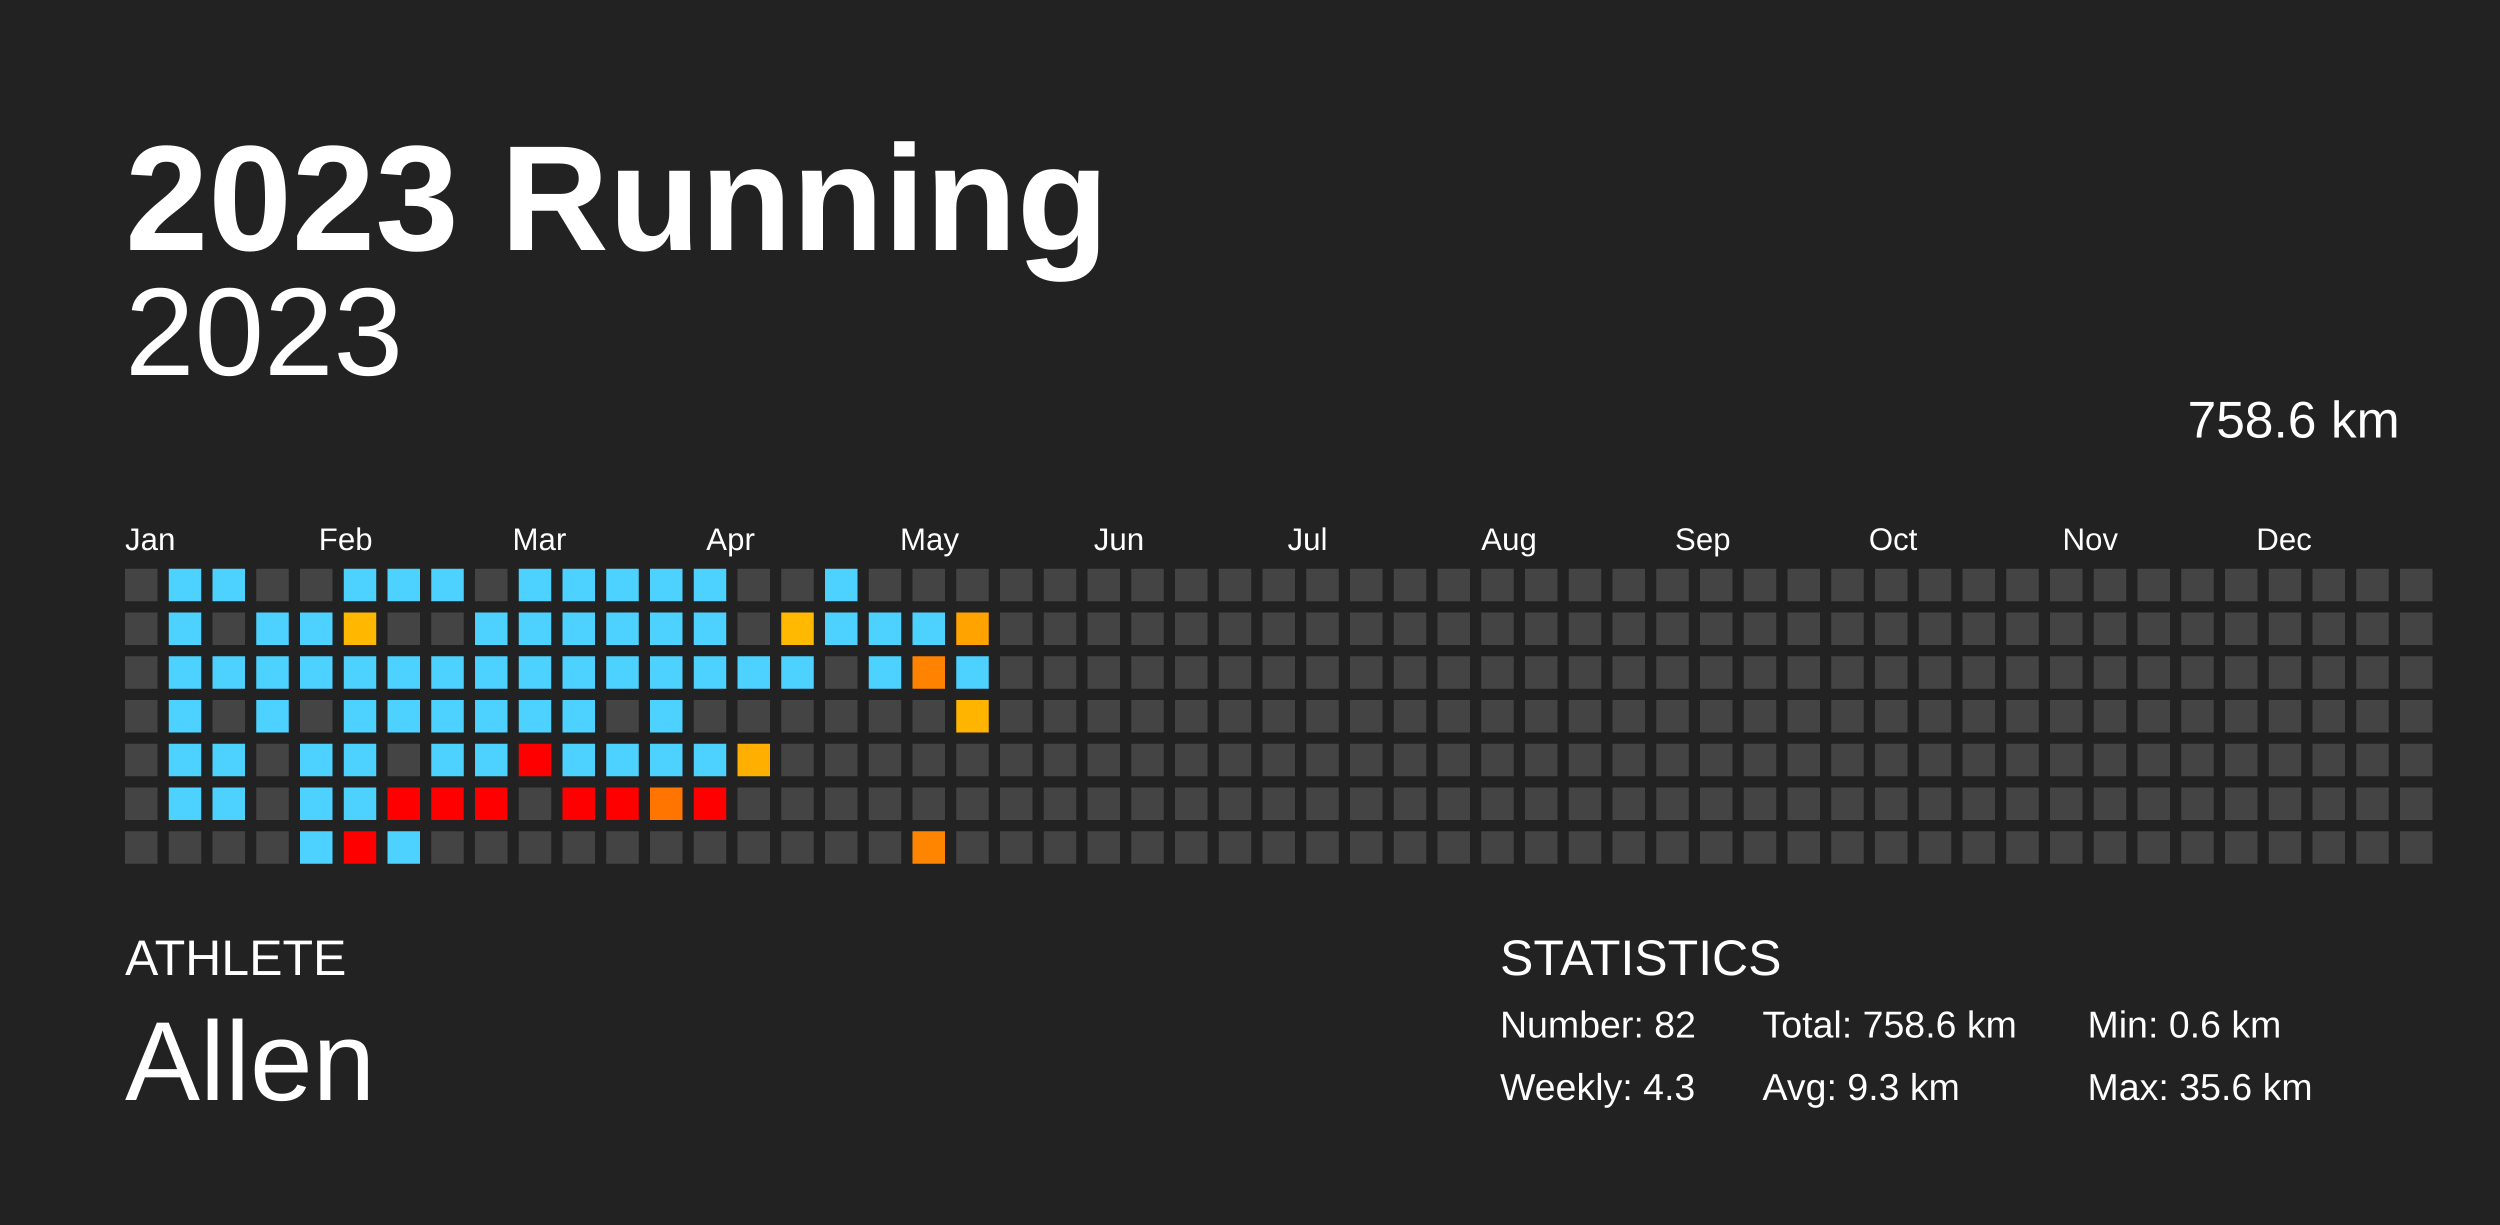
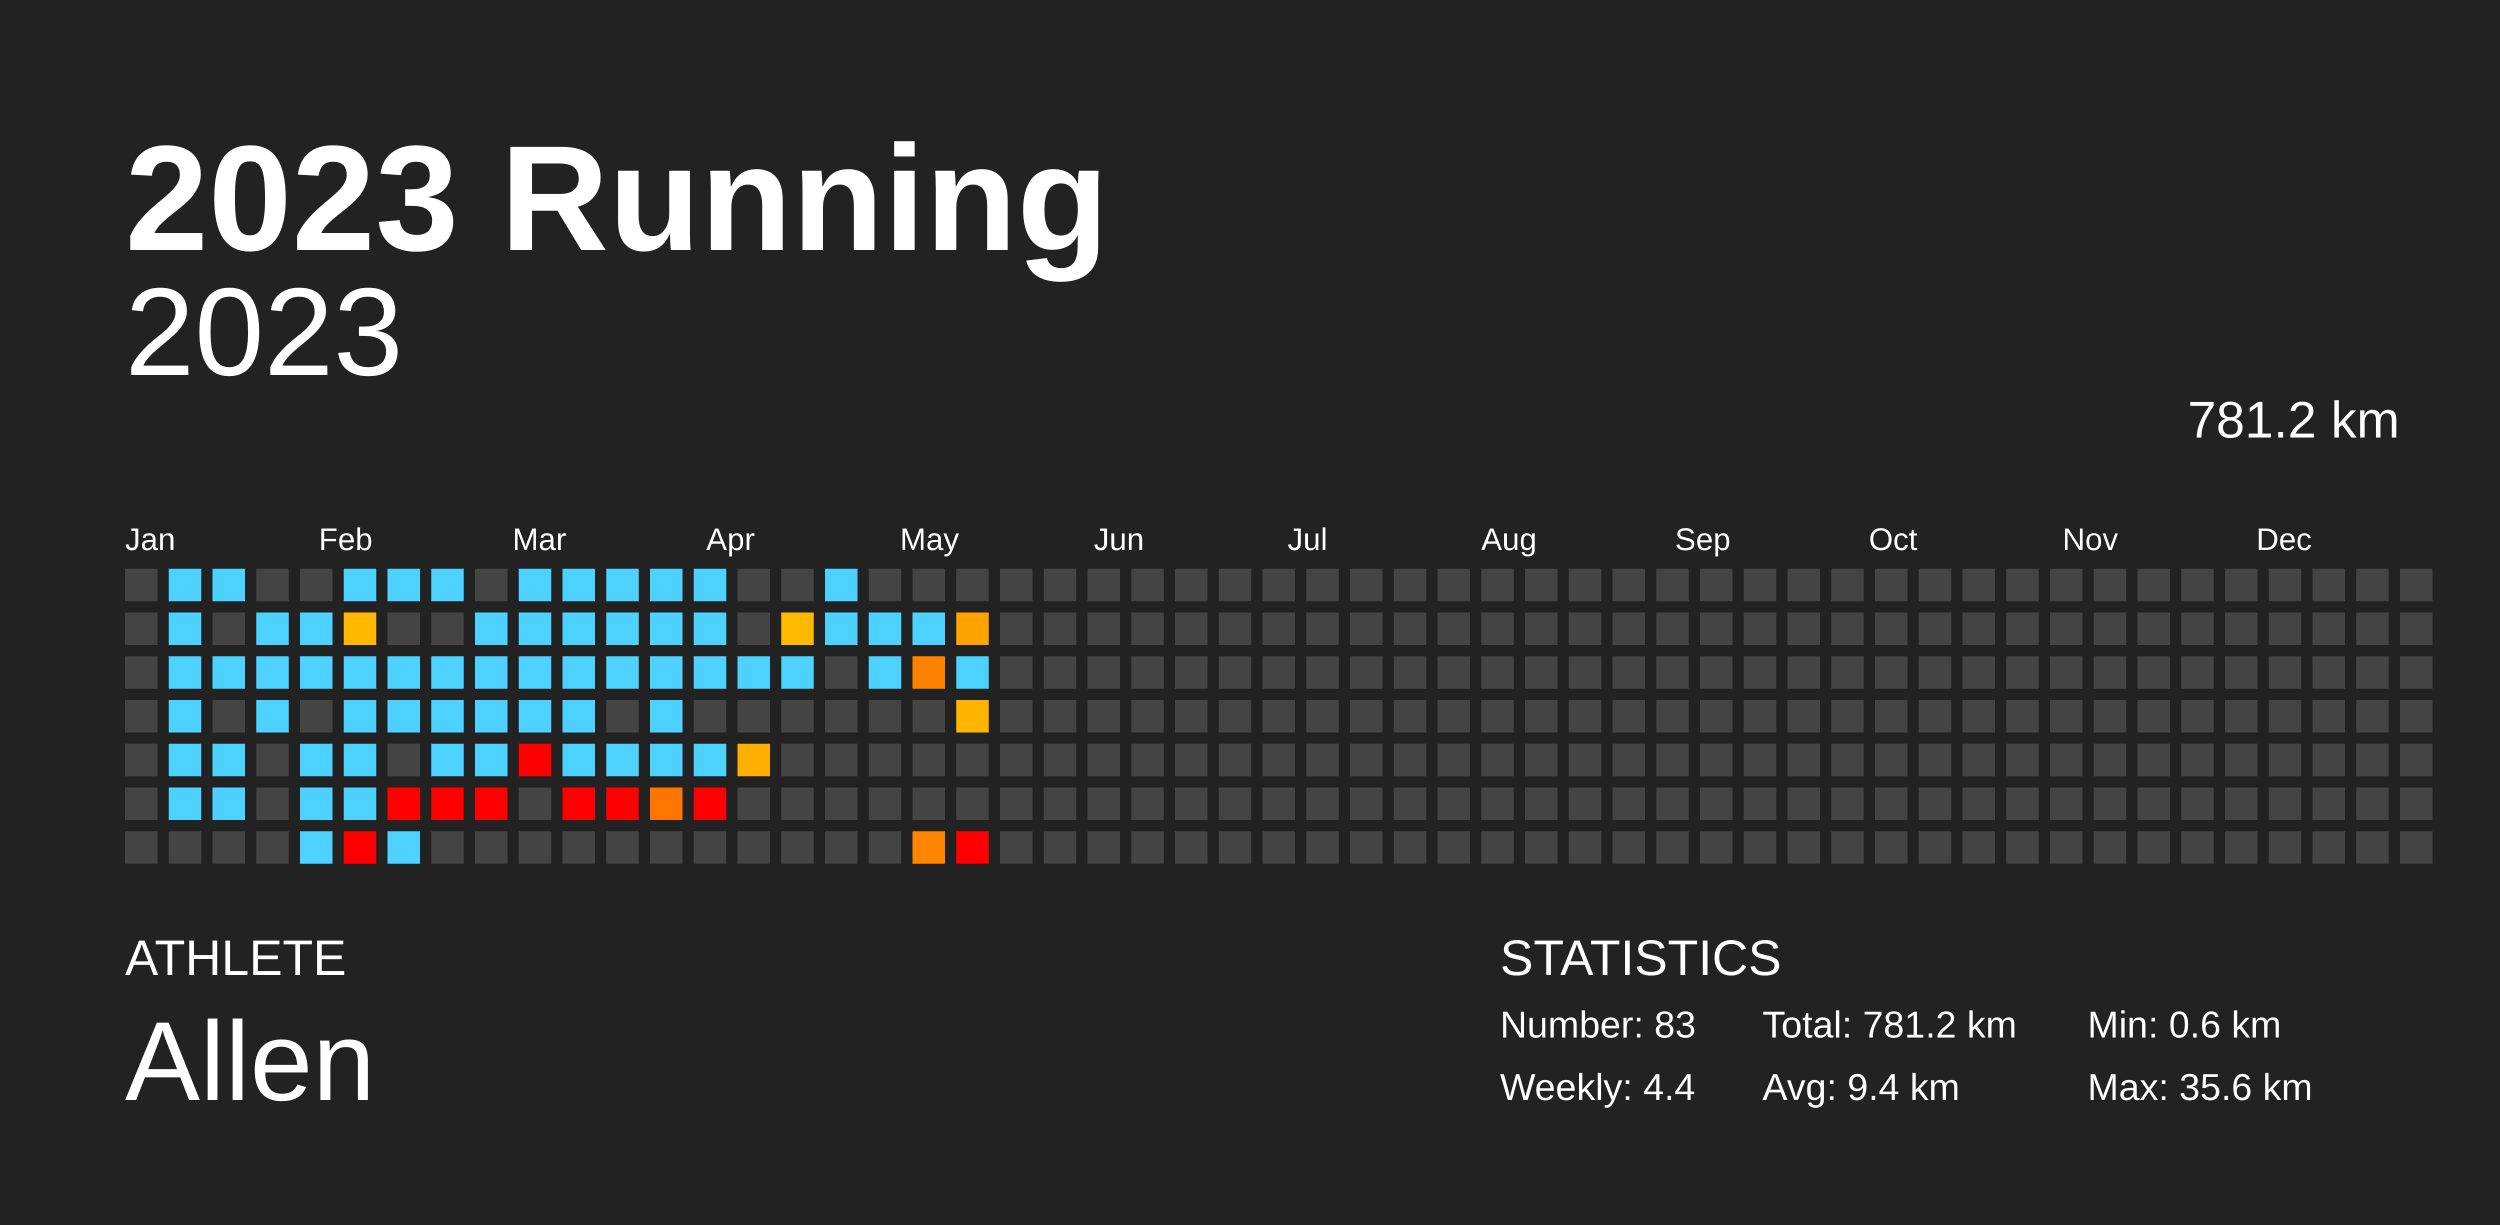
<svg xmlns="http://www.w3.org/2000/svg" baseProfile="full" height="98mm" version="1.1" viewBox="0,0,200,98" width="200mm">
  <defs />
  <rect fill="#222222" height="98" width="200" x="0" y="0" />
  <text fill="#FFFFFF" style="font-size:12px; font-family:Arial; font-weight:bold;" x="10" y="20">2023 Running</text>
  <text fill="#FFFFFF" style="font-size:4px; font-family:Arial" x="10" y="78">ATHLETE</text>
  <text fill="#FFFFFF" style="font-size:9px; font-family:Arial" x="10" y="88">Allen</text>
  <text fill="#FFFFFF" style="font-size:4px; font-family:Arial" x="120" y="78">STATISTICS</text>
-   <text fill="#FFFFFF" style="font-size:3px; font-family:Arial" x="120" y="83">Number: 82</text>
-   <text fill="#FFFFFF" style="font-size:3px; font-family:Arial" x="120" y="88">Weekly: 4.3</text>
-   <text fill="#FFFFFF" style="font-size:3px; font-family:Arial" x="141" y="83">Total: 758.6 km</text>
-   <text fill="#FFFFFF" style="font-size:3px; font-family:Arial" x="141" y="88">Avg: 9.3 km</text>
+   <text fill="#FFFFFF" style="font-size:3px; font-family:Arial" x="120" y="83">Number: 83</text>
+   <text fill="#FFFFFF" style="font-size:3px; font-family:Arial" x="120" y="88">Weekly: 4.4</text>
+   <text fill="#FFFFFF" style="font-size:3px; font-family:Arial" x="141" y="83">Total: 781.2 km</text>
+   <text fill="#FFFFFF" style="font-size:3px; font-family:Arial" x="141" y="88">Avg: 9.4 km</text>
  <text fill="#FFFFFF" style="font-size:3px; font-family:Arial" x="167" y="83">Min: 0.6 km</text>
  <text fill="#FFFFFF" style="font-size:3px; font-family:Arial" x="167" y="88">Max: 35.6 km</text>
  <text alignment-baseline="hanging" fill="#FFFFFF" style="font-size:10.0px; font-family:Arial;" x="10" y="30">2023</text>
-   <text alignment-baseline="hanging" fill="#FFFFFF" style="font-size:4.125px; font-family:Arial;" x="175" y="35">758.6 km</text>
+   <text alignment-baseline="hanging" fill="#FFFFFF" style="font-size:4.125px; font-family:Arial;" x="175" y="35">781.2 km</text>
  <text fill="#FFFFFF" style="font-size:2.5px; font-family:Arial" x="10.0" y="44">Jan</text>
  <text fill="#FFFFFF" style="font-size:2.5px; font-family:Arial" x="25.5" y="44">Feb</text>
  <text fill="#FFFFFF" style="font-size:2.5px; font-family:Arial" x="41.0" y="44">Mar</text>
  <text fill="#FFFFFF" style="font-size:2.5px; font-family:Arial" x="56.5" y="44">Apr</text>
  <text fill="#FFFFFF" style="font-size:2.5px; font-family:Arial" x="72.0" y="44">May</text>
  <text fill="#FFFFFF" style="font-size:2.5px; font-family:Arial" x="87.5" y="44">Jun</text>
  <text fill="#FFFFFF" style="font-size:2.5px; font-family:Arial" x="103.0" y="44">Jul</text>
  <text fill="#FFFFFF" style="font-size:2.5px; font-family:Arial" x="118.5" y="44">Aug</text>
  <text fill="#FFFFFF" style="font-size:2.5px; font-family:Arial" x="134.0" y="44">Sep</text>
  <text fill="#FFFFFF" style="font-size:2.5px; font-family:Arial" x="149.5" y="44">Oct</text>
  <text fill="#FFFFFF" style="font-size:2.5px; font-family:Arial" x="165.0" y="44">Nov</text>
  <text fill="#FFFFFF" style="font-size:2.5px; font-family:Arial" x="180.5" y="44">Dec</text>
  <rect fill="#444444" height="2.6" width="2.6" x="10.0" y="45.5" />
  <rect fill="#444444" height="2.6" width="2.6" x="10.0" y="49.0" />
  <rect fill="#444444" height="2.6" width="2.6" x="10.0" y="52.5" />
  <rect fill="#444444" height="2.6" width="2.6" x="10.0" y="56.0" />
  <rect fill="#444444" height="2.6" width="2.6" x="10.0" y="59.5" />
  <rect fill="#444444" height="2.6" width="2.6" x="10.0" y="63.0" />
  <rect fill="#444444" height="2.6" width="2.6" x="10.0" y="66.5" />
  <rect fill="#4dd2ff" height="2.6" width="2.6" x="13.5" y="45.5" />
  <rect fill="#4dd2ff" height="2.6" width="2.6" x="13.5" y="49.0" />
  <rect fill="#4dd2ff" height="2.6" width="2.6" x="13.5" y="52.5" />
  <rect fill="#4dd2ff" height="2.6" width="2.6" x="13.5" y="56.0" />
  <rect fill="#4dd2ff" height="2.6" width="2.6" x="13.5" y="59.5" />
  <rect fill="#4dd2ff" height="2.6" width="2.6" x="13.5" y="63.0" />
  <rect fill="#444444" height="2.6" width="2.6" x="13.5" y="66.5" />
  <rect fill="#4dd2ff" height="2.6" width="2.6" x="17.0" y="45.5" />
  <rect fill="#444444" height="2.6" width="2.6" x="17.0" y="49.0" />
  <rect fill="#4dd2ff" height="2.6" width="2.6" x="17.0" y="52.5" />
  <rect fill="#444444" height="2.6" width="2.6" x="17.0" y="56.0" />
  <rect fill="#4dd2ff" height="2.6" width="2.6" x="17.0" y="59.5" />
  <rect fill="#4dd2ff" height="2.6" width="2.6" x="17.0" y="63.0" />
  <rect fill="#444444" height="2.6" width="2.6" x="17.0" y="66.5" />
  <rect fill="#444444" height="2.6" width="2.6" x="20.5" y="45.5" />
  <rect fill="#4dd2ff" height="2.6" width="2.6" x="20.5" y="49.0" />
  <rect fill="#4dd2ff" height="2.6" width="2.6" x="20.5" y="52.5" />
  <rect fill="#4dd2ff" height="2.6" width="2.6" x="20.5" y="56.0" />
  <rect fill="#444444" height="2.6" width="2.6" x="20.5" y="59.5" />
  <rect fill="#444444" height="2.6" width="2.6" x="20.5" y="63.0" />
  <rect fill="#444444" height="2.6" width="2.6" x="20.5" y="66.5" />
  <rect fill="#444444" height="2.6" width="2.6" x="24.0" y="45.5" />
  <rect fill="#4dd2ff" height="2.6" width="2.6" x="24.0" y="49.0" />
  <rect fill="#4dd2ff" height="2.6" width="2.6" x="24.0" y="52.5" />
  <rect fill="#444444" height="2.6" width="2.6" x="24.0" y="56.0" />
  <rect fill="#4dd2ff" height="2.6" width="2.6" x="24.0" y="59.5" />
  <rect fill="#4dd2ff" height="2.6" width="2.6" x="24.0" y="63.0" />
  <rect fill="#4dd2ff" height="2.6" width="2.6" x="24.0" y="66.5" />
  <rect fill="#4dd2ff" height="2.6" width="2.6" x="27.5" y="45.5" />
  <rect fill="#ffb700" height="2.6" width="2.6" x="27.5" y="49.0" />
  <rect fill="#4dd2ff" height="2.6" width="2.6" x="27.5" y="52.5" />
  <rect fill="#4dd2ff" height="2.6" width="2.6" x="27.5" y="56.0" />
  <rect fill="#4dd2ff" height="2.6" width="2.6" x="27.5" y="59.5" />
  <rect fill="#4dd2ff" height="2.6" width="2.6" x="27.5" y="63.0" />
  <rect fill="red" height="2.6" width="2.6" x="27.5" y="66.5" />
  <rect fill="#4dd2ff" height="2.6" width="2.6" x="31.0" y="45.5" />
  <rect fill="#444444" height="2.6" width="2.6" x="31.0" y="49.0" />
  <rect fill="#4dd2ff" height="2.6" width="2.6" x="31.0" y="52.5" />
  <rect fill="#4dd2ff" height="2.6" width="2.6" x="31.0" y="56.0" />
  <rect fill="#444444" height="2.6" width="2.6" x="31.0" y="59.5" />
  <rect fill="red" height="2.6" width="2.6" x="31.0" y="63.0" />
  <rect fill="#4dd2ff" height="2.6" width="2.6" x="31.0" y="66.5" />
  <rect fill="#4dd2ff" height="2.6" width="2.6" x="34.5" y="45.5" />
  <rect fill="#444444" height="2.6" width="2.6" x="34.5" y="49.0" />
  <rect fill="#4dd2ff" height="2.6" width="2.6" x="34.5" y="52.5" />
  <rect fill="#4dd2ff" height="2.6" width="2.6" x="34.5" y="56.0" />
  <rect fill="#4dd2ff" height="2.6" width="2.6" x="34.5" y="59.5" />
  <rect fill="red" height="2.6" width="2.6" x="34.5" y="63.0" />
  <rect fill="#444444" height="2.6" width="2.6" x="34.5" y="66.5" />
  <rect fill="#444444" height="2.6" width="2.6" x="38.0" y="45.5" />
  <rect fill="#4dd2ff" height="2.6" width="2.6" x="38.0" y="49.0" />
  <rect fill="#4dd2ff" height="2.6" width="2.6" x="38.0" y="52.5" />
  <rect fill="#4dd2ff" height="2.6" width="2.6" x="38.0" y="56.0" />
  <rect fill="#4dd2ff" height="2.6" width="2.6" x="38.0" y="59.5" />
  <rect fill="red" height="2.6" width="2.6" x="38.0" y="63.0" />
  <rect fill="#444444" height="2.6" width="2.6" x="38.0" y="66.5" />
  <rect fill="#4dd2ff" height="2.6" width="2.6" x="41.5" y="45.5" />
  <rect fill="#4dd2ff" height="2.6" width="2.6" x="41.5" y="49.0" />
  <rect fill="#4dd2ff" height="2.6" width="2.6" x="41.5" y="52.5" />
  <rect fill="#4dd2ff" height="2.6" width="2.6" x="41.5" y="56.0" />
  <rect fill="red" height="2.6" width="2.6" x="41.5" y="59.5" />
  <rect fill="#444444" height="2.6" width="2.6" x="41.5" y="63.0" />
  <rect fill="#444444" height="2.6" width="2.6" x="41.5" y="66.5" />
  <rect fill="#4dd2ff" height="2.6" width="2.6" x="45.0" y="45.5" />
  <rect fill="#4dd2ff" height="2.6" width="2.6" x="45.0" y="49.0" />
  <rect fill="#4dd2ff" height="2.6" width="2.6" x="45.0" y="52.5" />
  <rect fill="#4dd2ff" height="2.6" width="2.6" x="45.0" y="56.0" />
  <rect fill="#4dd2ff" height="2.6" width="2.6" x="45.0" y="59.5" />
  <rect fill="red" height="2.6" width="2.6" x="45.0" y="63.0" />
  <rect fill="#444444" height="2.6" width="2.6" x="45.0" y="66.5" />
  <rect fill="#4dd2ff" height="2.6" width="2.6" x="48.5" y="45.5" />
  <rect fill="#4dd2ff" height="2.6" width="2.6" x="48.5" y="49.0" />
  <rect fill="#4dd2ff" height="2.6" width="2.6" x="48.5" y="52.5" />
  <rect fill="#444444" height="2.6" width="2.6" x="48.5" y="56.0" />
  <rect fill="#4dd2ff" height="2.6" width="2.6" x="48.5" y="59.5" />
  <rect fill="red" height="2.6" width="2.6" x="48.5" y="63.0" />
  <rect fill="#444444" height="2.6" width="2.6" x="48.5" y="66.5" />
  <rect fill="#4dd2ff" height="2.6" width="2.6" x="52.0" y="45.5" />
  <rect fill="#4dd2ff" height="2.6" width="2.6" x="52.0" y="49.0" />
  <rect fill="#4dd2ff" height="2.6" width="2.6" x="52.0" y="52.5" />
  <rect fill="#4dd2ff" height="2.6" width="2.6" x="52.0" y="56.0" />
  <rect fill="#4dd2ff" height="2.6" width="2.6" x="52.0" y="59.5" />
  <rect fill="#ff7500" height="2.6" width="2.6" x="52.0" y="63.0" />
  <rect fill="#444444" height="2.6" width="2.6" x="52.0" y="66.5" />
  <rect fill="#4dd2ff" height="2.6" width="2.6" x="55.5" y="45.5" />
  <rect fill="#4dd2ff" height="2.6" width="2.6" x="55.5" y="49.0" />
  <rect fill="#4dd2ff" height="2.6" width="2.6" x="55.5" y="52.5" />
  <rect fill="#444444" height="2.6" width="2.6" x="55.5" y="56.0" />
  <rect fill="#4dd2ff" height="2.6" width="2.6" x="55.5" y="59.5" />
  <rect fill="red" height="2.6" width="2.6" x="55.5" y="63.0" />
  <rect fill="#444444" height="2.6" width="2.6" x="55.5" y="66.5" />
  <rect fill="#444444" height="2.6" width="2.6" x="59.0" y="45.5" />
  <rect fill="#444444" height="2.6" width="2.6" x="59.0" y="49.0" />
  <rect fill="#4dd2ff" height="2.6" width="2.6" x="59.0" y="52.5" />
  <rect fill="#444444" height="2.6" width="2.6" x="59.0" y="56.0" />
  <rect fill="#ffaf00" height="2.6" width="2.6" x="59.0" y="59.5" />
  <rect fill="#444444" height="2.6" width="2.6" x="59.0" y="63.0" />
  <rect fill="#444444" height="2.6" width="2.6" x="59.0" y="66.5" />
  <rect fill="#444444" height="2.6" width="2.6" x="62.5" y="45.5" />
  <rect fill="#ffb900" height="2.6" width="2.6" x="62.5" y="49.0" />
  <rect fill="#4dd2ff" height="2.6" width="2.6" x="62.5" y="52.5" />
  <rect fill="#444444" height="2.6" width="2.6" x="62.5" y="56.0" />
  <rect fill="#444444" height="2.6" width="2.6" x="62.5" y="59.5" />
  <rect fill="#444444" height="2.6" width="2.6" x="62.5" y="63.0" />
  <rect fill="#444444" height="2.6" width="2.6" x="62.5" y="66.5" />
  <rect fill="#4dd2ff" height="2.6" width="2.6" x="66.0" y="45.5" />
  <rect fill="#4dd2ff" height="2.6" width="2.6" x="66.0" y="49.0" />
  <rect fill="#444444" height="2.6" width="2.6" x="66.0" y="52.5" />
  <rect fill="#444444" height="2.6" width="2.6" x="66.0" y="56.0" />
  <rect fill="#444444" height="2.6" width="2.6" x="66.0" y="59.5" />
  <rect fill="#444444" height="2.6" width="2.6" x="66.0" y="63.0" />
  <rect fill="#444444" height="2.6" width="2.6" x="66.0" y="66.5" />
  <rect fill="#444444" height="2.6" width="2.6" x="69.5" y="45.5" />
  <rect fill="#4dd2ff" height="2.6" width="2.6" x="69.5" y="49.0" />
  <rect fill="#4dd2ff" height="2.6" width="2.6" x="69.5" y="52.5" />
  <rect fill="#444444" height="2.6" width="2.6" x="69.5" y="56.0" />
  <rect fill="#444444" height="2.6" width="2.6" x="69.5" y="59.5" />
  <rect fill="#444444" height="2.6" width="2.6" x="69.5" y="63.0" />
  <rect fill="#444444" height="2.6" width="2.6" x="69.5" y="66.5" />
  <rect fill="#444444" height="2.6" width="2.6" x="73.0" y="45.5" />
  <rect fill="#4dd2ff" height="2.6" width="2.6" x="73.0" y="49.0" />
  <rect fill="#ff8300" height="2.6" width="2.6" x="73.0" y="52.5" />
  <rect fill="#444444" height="2.6" width="2.6" x="73.0" y="56.0" />
  <rect fill="#444444" height="2.6" width="2.6" x="73.0" y="59.5" />
  <rect fill="#444444" height="2.6" width="2.6" x="73.0" y="63.0" />
  <rect fill="#ff8500" height="2.6" width="2.6" x="73.0" y="66.5" />
  <rect fill="#444444" height="2.6" width="2.6" x="76.5" y="45.5" />
  <rect fill="#ffa300" height="2.6" width="2.6" x="76.5" y="49.0" />
  <rect fill="#4dd2ff" height="2.6" width="2.6" x="76.5" y="52.5" />
  <rect fill="#ffb400" height="2.6" width="2.6" x="76.5" y="56.0" />
  <rect fill="#444444" height="2.6" width="2.6" x="76.5" y="59.5" />
  <rect fill="#444444" height="2.6" width="2.6" x="76.5" y="63.0" />
-   <rect fill="#444444" height="2.6" width="2.6" x="76.5" y="66.5" />
+   <rect fill="red" height="2.6" width="2.6" x="76.5" y="66.5" />
  <rect fill="#444444" height="2.6" width="2.6" x="80.0" y="45.5" />
  <rect fill="#444444" height="2.6" width="2.6" x="80.0" y="49.0" />
  <rect fill="#444444" height="2.6" width="2.6" x="80.0" y="52.5" />
  <rect fill="#444444" height="2.6" width="2.6" x="80.0" y="56.0" />
  <rect fill="#444444" height="2.6" width="2.6" x="80.0" y="59.5" />
  <rect fill="#444444" height="2.6" width="2.6" x="80.0" y="63.0" />
  <rect fill="#444444" height="2.6" width="2.6" x="80.0" y="66.5" />
  <rect fill="#444444" height="2.6" width="2.6" x="83.5" y="45.5" />
  <rect fill="#444444" height="2.6" width="2.6" x="83.5" y="49.0" />
  <rect fill="#444444" height="2.6" width="2.6" x="83.5" y="52.5" />
  <rect fill="#444444" height="2.6" width="2.6" x="83.5" y="56.0" />
  <rect fill="#444444" height="2.6" width="2.6" x="83.5" y="59.5" />
  <rect fill="#444444" height="2.6" width="2.6" x="83.5" y="63.0" />
  <rect fill="#444444" height="2.6" width="2.6" x="83.5" y="66.5" />
  <rect fill="#444444" height="2.6" width="2.6" x="87.0" y="45.5" />
  <rect fill="#444444" height="2.6" width="2.6" x="87.0" y="49.0" />
  <rect fill="#444444" height="2.6" width="2.6" x="87.0" y="52.5" />
  <rect fill="#444444" height="2.6" width="2.6" x="87.0" y="56.0" />
  <rect fill="#444444" height="2.6" width="2.6" x="87.0" y="59.5" />
  <rect fill="#444444" height="2.6" width="2.6" x="87.0" y="63.0" />
  <rect fill="#444444" height="2.6" width="2.6" x="87.0" y="66.5" />
  <rect fill="#444444" height="2.6" width="2.6" x="90.5" y="45.5" />
  <rect fill="#444444" height="2.6" width="2.6" x="90.5" y="49.0" />
  <rect fill="#444444" height="2.6" width="2.6" x="90.5" y="52.5" />
  <rect fill="#444444" height="2.6" width="2.6" x="90.5" y="56.0" />
  <rect fill="#444444" height="2.6" width="2.6" x="90.5" y="59.5" />
  <rect fill="#444444" height="2.6" width="2.6" x="90.5" y="63.0" />
  <rect fill="#444444" height="2.6" width="2.6" x="90.5" y="66.5" />
  <rect fill="#444444" height="2.6" width="2.6" x="94.0" y="45.5" />
  <rect fill="#444444" height="2.6" width="2.6" x="94.0" y="49.0" />
  <rect fill="#444444" height="2.6" width="2.6" x="94.0" y="52.5" />
  <rect fill="#444444" height="2.6" width="2.6" x="94.0" y="56.0" />
  <rect fill="#444444" height="2.6" width="2.6" x="94.0" y="59.5" />
  <rect fill="#444444" height="2.6" width="2.6" x="94.0" y="63.0" />
  <rect fill="#444444" height="2.6" width="2.6" x="94.0" y="66.5" />
  <rect fill="#444444" height="2.6" width="2.6" x="97.5" y="45.5" />
  <rect fill="#444444" height="2.6" width="2.6" x="97.5" y="49.0" />
  <rect fill="#444444" height="2.6" width="2.6" x="97.5" y="52.5" />
  <rect fill="#444444" height="2.6" width="2.6" x="97.5" y="56.0" />
  <rect fill="#444444" height="2.6" width="2.6" x="97.5" y="59.5" />
  <rect fill="#444444" height="2.6" width="2.6" x="97.5" y="63.0" />
  <rect fill="#444444" height="2.6" width="2.6" x="97.5" y="66.5" />
  <rect fill="#444444" height="2.6" width="2.6" x="101.0" y="45.5" />
  <rect fill="#444444" height="2.6" width="2.6" x="101.0" y="49.0" />
  <rect fill="#444444" height="2.6" width="2.6" x="101.0" y="52.5" />
  <rect fill="#444444" height="2.6" width="2.6" x="101.0" y="56.0" />
  <rect fill="#444444" height="2.6" width="2.6" x="101.0" y="59.5" />
  <rect fill="#444444" height="2.6" width="2.6" x="101.0" y="63.0" />
  <rect fill="#444444" height="2.6" width="2.6" x="101.0" y="66.5" />
  <rect fill="#444444" height="2.6" width="2.6" x="104.5" y="45.5" />
  <rect fill="#444444" height="2.6" width="2.6" x="104.5" y="49.0" />
  <rect fill="#444444" height="2.6" width="2.6" x="104.5" y="52.5" />
  <rect fill="#444444" height="2.6" width="2.6" x="104.5" y="56.0" />
  <rect fill="#444444" height="2.6" width="2.6" x="104.5" y="59.5" />
  <rect fill="#444444" height="2.6" width="2.6" x="104.5" y="63.0" />
  <rect fill="#444444" height="2.6" width="2.6" x="104.5" y="66.5" />
  <rect fill="#444444" height="2.6" width="2.6" x="108.0" y="45.5" />
  <rect fill="#444444" height="2.6" width="2.6" x="108.0" y="49.0" />
  <rect fill="#444444" height="2.6" width="2.6" x="108.0" y="52.5" />
  <rect fill="#444444" height="2.6" width="2.6" x="108.0" y="56.0" />
  <rect fill="#444444" height="2.6" width="2.6" x="108.0" y="59.5" />
  <rect fill="#444444" height="2.6" width="2.6" x="108.0" y="63.0" />
  <rect fill="#444444" height="2.6" width="2.6" x="108.0" y="66.5" />
  <rect fill="#444444" height="2.6" width="2.6" x="111.5" y="45.5" />
  <rect fill="#444444" height="2.6" width="2.6" x="111.5" y="49.0" />
  <rect fill="#444444" height="2.6" width="2.6" x="111.5" y="52.5" />
  <rect fill="#444444" height="2.6" width="2.6" x="111.5" y="56.0" />
  <rect fill="#444444" height="2.6" width="2.6" x="111.5" y="59.5" />
  <rect fill="#444444" height="2.6" width="2.6" x="111.5" y="63.0" />
  <rect fill="#444444" height="2.6" width="2.6" x="111.5" y="66.5" />
  <rect fill="#444444" height="2.6" width="2.6" x="115.0" y="45.5" />
  <rect fill="#444444" height="2.6" width="2.6" x="115.0" y="49.0" />
  <rect fill="#444444" height="2.6" width="2.6" x="115.0" y="52.5" />
  <rect fill="#444444" height="2.6" width="2.6" x="115.0" y="56.0" />
  <rect fill="#444444" height="2.6" width="2.6" x="115.0" y="59.5" />
  <rect fill="#444444" height="2.6" width="2.6" x="115.0" y="63.0" />
  <rect fill="#444444" height="2.6" width="2.6" x="115.0" y="66.5" />
  <rect fill="#444444" height="2.6" width="2.6" x="118.5" y="45.5" />
  <rect fill="#444444" height="2.6" width="2.6" x="118.5" y="49.0" />
  <rect fill="#444444" height="2.6" width="2.6" x="118.5" y="52.5" />
  <rect fill="#444444" height="2.6" width="2.6" x="118.5" y="56.0" />
  <rect fill="#444444" height="2.6" width="2.6" x="118.5" y="59.5" />
  <rect fill="#444444" height="2.6" width="2.6" x="118.5" y="63.0" />
  <rect fill="#444444" height="2.6" width="2.6" x="118.5" y="66.5" />
  <rect fill="#444444" height="2.6" width="2.6" x="122.0" y="45.5" />
  <rect fill="#444444" height="2.6" width="2.6" x="122.0" y="49.0" />
  <rect fill="#444444" height="2.6" width="2.6" x="122.0" y="52.5" />
  <rect fill="#444444" height="2.6" width="2.6" x="122.0" y="56.0" />
  <rect fill="#444444" height="2.6" width="2.6" x="122.0" y="59.5" />
  <rect fill="#444444" height="2.6" width="2.6" x="122.0" y="63.0" />
  <rect fill="#444444" height="2.6" width="2.6" x="122.0" y="66.5" />
  <rect fill="#444444" height="2.6" width="2.6" x="125.5" y="45.5" />
  <rect fill="#444444" height="2.6" width="2.6" x="125.5" y="49.0" />
  <rect fill="#444444" height="2.6" width="2.6" x="125.5" y="52.5" />
  <rect fill="#444444" height="2.6" width="2.6" x="125.5" y="56.0" />
  <rect fill="#444444" height="2.6" width="2.6" x="125.5" y="59.5" />
  <rect fill="#444444" height="2.6" width="2.6" x="125.5" y="63.0" />
  <rect fill="#444444" height="2.6" width="2.6" x="125.5" y="66.5" />
  <rect fill="#444444" height="2.6" width="2.6" x="129.0" y="45.5" />
  <rect fill="#444444" height="2.6" width="2.6" x="129.0" y="49.0" />
  <rect fill="#444444" height="2.6" width="2.6" x="129.0" y="52.5" />
  <rect fill="#444444" height="2.6" width="2.6" x="129.0" y="56.0" />
  <rect fill="#444444" height="2.6" width="2.6" x="129.0" y="59.5" />
  <rect fill="#444444" height="2.6" width="2.6" x="129.0" y="63.0" />
  <rect fill="#444444" height="2.6" width="2.6" x="129.0" y="66.5" />
  <rect fill="#444444" height="2.6" width="2.6" x="132.5" y="45.5" />
  <rect fill="#444444" height="2.6" width="2.6" x="132.5" y="49.0" />
  <rect fill="#444444" height="2.6" width="2.6" x="132.5" y="52.5" />
  <rect fill="#444444" height="2.6" width="2.6" x="132.5" y="56.0" />
  <rect fill="#444444" height="2.6" width="2.6" x="132.5" y="59.5" />
  <rect fill="#444444" height="2.6" width="2.6" x="132.5" y="63.0" />
  <rect fill="#444444" height="2.6" width="2.6" x="132.5" y="66.5" />
  <rect fill="#444444" height="2.6" width="2.6" x="136.0" y="45.5" />
  <rect fill="#444444" height="2.6" width="2.6" x="136.0" y="49.0" />
  <rect fill="#444444" height="2.6" width="2.6" x="136.0" y="52.5" />
  <rect fill="#444444" height="2.6" width="2.6" x="136.0" y="56.0" />
  <rect fill="#444444" height="2.6" width="2.6" x="136.0" y="59.5" />
  <rect fill="#444444" height="2.6" width="2.6" x="136.0" y="63.0" />
  <rect fill="#444444" height="2.6" width="2.6" x="136.0" y="66.5" />
  <rect fill="#444444" height="2.6" width="2.6" x="139.5" y="45.5" />
  <rect fill="#444444" height="2.6" width="2.6" x="139.5" y="49.0" />
  <rect fill="#444444" height="2.6" width="2.6" x="139.5" y="52.5" />
  <rect fill="#444444" height="2.6" width="2.6" x="139.5" y="56.0" />
  <rect fill="#444444" height="2.6" width="2.6" x="139.5" y="59.5" />
  <rect fill="#444444" height="2.6" width="2.6" x="139.5" y="63.0" />
  <rect fill="#444444" height="2.6" width="2.6" x="139.5" y="66.5" />
  <rect fill="#444444" height="2.6" width="2.6" x="143.0" y="45.5" />
  <rect fill="#444444" height="2.6" width="2.6" x="143.0" y="49.0" />
  <rect fill="#444444" height="2.6" width="2.6" x="143.0" y="52.5" />
  <rect fill="#444444" height="2.6" width="2.6" x="143.0" y="56.0" />
  <rect fill="#444444" height="2.6" width="2.6" x="143.0" y="59.5" />
  <rect fill="#444444" height="2.6" width="2.6" x="143.0" y="63.0" />
  <rect fill="#444444" height="2.6" width="2.6" x="143.0" y="66.5" />
  <rect fill="#444444" height="2.6" width="2.6" x="146.5" y="45.5" />
  <rect fill="#444444" height="2.6" width="2.6" x="146.5" y="49.0" />
  <rect fill="#444444" height="2.6" width="2.6" x="146.5" y="52.5" />
  <rect fill="#444444" height="2.6" width="2.6" x="146.5" y="56.0" />
  <rect fill="#444444" height="2.6" width="2.6" x="146.5" y="59.5" />
  <rect fill="#444444" height="2.6" width="2.6" x="146.5" y="63.0" />
  <rect fill="#444444" height="2.6" width="2.6" x="146.5" y="66.5" />
  <rect fill="#444444" height="2.6" width="2.6" x="150.0" y="45.5" />
  <rect fill="#444444" height="2.6" width="2.6" x="150.0" y="49.0" />
  <rect fill="#444444" height="2.6" width="2.6" x="150.0" y="52.5" />
  <rect fill="#444444" height="2.6" width="2.6" x="150.0" y="56.0" />
  <rect fill="#444444" height="2.6" width="2.6" x="150.0" y="59.5" />
  <rect fill="#444444" height="2.6" width="2.6" x="150.0" y="63.0" />
  <rect fill="#444444" height="2.6" width="2.6" x="150.0" y="66.5" />
  <rect fill="#444444" height="2.6" width="2.6" x="153.5" y="45.5" />
  <rect fill="#444444" height="2.6" width="2.6" x="153.5" y="49.0" />
  <rect fill="#444444" height="2.6" width="2.6" x="153.5" y="52.5" />
  <rect fill="#444444" height="2.6" width="2.6" x="153.5" y="56.0" />
  <rect fill="#444444" height="2.6" width="2.6" x="153.5" y="59.5" />
  <rect fill="#444444" height="2.6" width="2.6" x="153.5" y="63.0" />
  <rect fill="#444444" height="2.6" width="2.6" x="153.5" y="66.5" />
  <rect fill="#444444" height="2.6" width="2.6" x="157.0" y="45.5" />
  <rect fill="#444444" height="2.6" width="2.6" x="157.0" y="49.0" />
  <rect fill="#444444" height="2.6" width="2.6" x="157.0" y="52.5" />
  <rect fill="#444444" height="2.6" width="2.6" x="157.0" y="56.0" />
  <rect fill="#444444" height="2.6" width="2.6" x="157.0" y="59.5" />
  <rect fill="#444444" height="2.6" width="2.6" x="157.0" y="63.0" />
  <rect fill="#444444" height="2.6" width="2.6" x="157.0" y="66.5" />
  <rect fill="#444444" height="2.6" width="2.6" x="160.5" y="45.5" />
  <rect fill="#444444" height="2.6" width="2.6" x="160.5" y="49.0" />
  <rect fill="#444444" height="2.6" width="2.6" x="160.5" y="52.5" />
  <rect fill="#444444" height="2.6" width="2.6" x="160.5" y="56.0" />
  <rect fill="#444444" height="2.6" width="2.6" x="160.5" y="59.5" />
  <rect fill="#444444" height="2.6" width="2.6" x="160.5" y="63.0" />
  <rect fill="#444444" height="2.6" width="2.6" x="160.5" y="66.5" />
  <rect fill="#444444" height="2.6" width="2.6" x="164.0" y="45.5" />
  <rect fill="#444444" height="2.6" width="2.6" x="164.0" y="49.0" />
  <rect fill="#444444" height="2.6" width="2.6" x="164.0" y="52.5" />
  <rect fill="#444444" height="2.6" width="2.6" x="164.0" y="56.0" />
  <rect fill="#444444" height="2.6" width="2.6" x="164.0" y="59.5" />
  <rect fill="#444444" height="2.6" width="2.6" x="164.0" y="63.0" />
  <rect fill="#444444" height="2.6" width="2.6" x="164.0" y="66.5" />
  <rect fill="#444444" height="2.6" width="2.6" x="167.5" y="45.5" />
  <rect fill="#444444" height="2.6" width="2.6" x="167.5" y="49.0" />
  <rect fill="#444444" height="2.6" width="2.6" x="167.5" y="52.5" />
  <rect fill="#444444" height="2.6" width="2.6" x="167.5" y="56.0" />
  <rect fill="#444444" height="2.6" width="2.6" x="167.5" y="59.5" />
  <rect fill="#444444" height="2.6" width="2.6" x="167.5" y="63.0" />
  <rect fill="#444444" height="2.6" width="2.6" x="167.5" y="66.5" />
  <rect fill="#444444" height="2.6" width="2.6" x="171.0" y="45.5" />
  <rect fill="#444444" height="2.6" width="2.6" x="171.0" y="49.0" />
  <rect fill="#444444" height="2.6" width="2.6" x="171.0" y="52.5" />
  <rect fill="#444444" height="2.6" width="2.6" x="171.0" y="56.0" />
  <rect fill="#444444" height="2.6" width="2.6" x="171.0" y="59.5" />
  <rect fill="#444444" height="2.6" width="2.6" x="171.0" y="63.0" />
  <rect fill="#444444" height="2.6" width="2.6" x="171.0" y="66.5" />
  <rect fill="#444444" height="2.6" width="2.6" x="174.5" y="45.5" />
  <rect fill="#444444" height="2.6" width="2.6" x="174.5" y="49.0" />
  <rect fill="#444444" height="2.6" width="2.6" x="174.5" y="52.5" />
  <rect fill="#444444" height="2.6" width="2.6" x="174.5" y="56.0" />
  <rect fill="#444444" height="2.6" width="2.6" x="174.5" y="59.5" />
  <rect fill="#444444" height="2.6" width="2.6" x="174.5" y="63.0" />
  <rect fill="#444444" height="2.6" width="2.6" x="174.5" y="66.5" />
  <rect fill="#444444" height="2.6" width="2.6" x="178.0" y="45.5" />
  <rect fill="#444444" height="2.6" width="2.6" x="178.0" y="49.0" />
  <rect fill="#444444" height="2.6" width="2.6" x="178.0" y="52.5" />
  <rect fill="#444444" height="2.6" width="2.6" x="178.0" y="56.0" />
  <rect fill="#444444" height="2.6" width="2.6" x="178.0" y="59.5" />
  <rect fill="#444444" height="2.6" width="2.6" x="178.0" y="63.0" />
  <rect fill="#444444" height="2.6" width="2.6" x="178.0" y="66.5" />
  <rect fill="#444444" height="2.6" width="2.6" x="181.5" y="45.5" />
  <rect fill="#444444" height="2.6" width="2.6" x="181.5" y="49.0" />
  <rect fill="#444444" height="2.6" width="2.6" x="181.5" y="52.5" />
  <rect fill="#444444" height="2.6" width="2.6" x="181.5" y="56.0" />
  <rect fill="#444444" height="2.6" width="2.6" x="181.5" y="59.5" />
  <rect fill="#444444" height="2.6" width="2.6" x="181.5" y="63.0" />
  <rect fill="#444444" height="2.6" width="2.6" x="181.5" y="66.5" />
  <rect fill="#444444" height="2.6" width="2.6" x="185.0" y="45.5" />
  <rect fill="#444444" height="2.6" width="2.6" x="185.0" y="49.0" />
  <rect fill="#444444" height="2.6" width="2.6" x="185.0" y="52.5" />
  <rect fill="#444444" height="2.6" width="2.6" x="185.0" y="56.0" />
  <rect fill="#444444" height="2.6" width="2.6" x="185.0" y="59.5" />
  <rect fill="#444444" height="2.6" width="2.6" x="185.0" y="63.0" />
  <rect fill="#444444" height="2.6" width="2.6" x="185.0" y="66.5" />
  <rect fill="#444444" height="2.6" width="2.6" x="188.5" y="45.5" />
  <rect fill="#444444" height="2.6" width="2.6" x="188.5" y="49.0" />
  <rect fill="#444444" height="2.6" width="2.6" x="188.5" y="52.5" />
  <rect fill="#444444" height="2.6" width="2.6" x="188.5" y="56.0" />
  <rect fill="#444444" height="2.6" width="2.6" x="188.5" y="59.5" />
  <rect fill="#444444" height="2.6" width="2.6" x="188.5" y="63.0" />
  <rect fill="#444444" height="2.6" width="2.6" x="188.5" y="66.5" />
  <rect fill="#444444" height="2.6" width="2.6" x="192.0" y="45.5" />
  <rect fill="#444444" height="2.6" width="2.6" x="192.0" y="49.0" />
  <rect fill="#444444" height="2.6" width="2.6" x="192.0" y="52.5" />
  <rect fill="#444444" height="2.6" width="2.6" x="192.0" y="56.0" />
  <rect fill="#444444" height="2.6" width="2.6" x="192.0" y="59.5" />
  <rect fill="#444444" height="2.6" width="2.6" x="192.0" y="63.0" />
  <rect fill="#444444" height="2.6" width="2.6" x="192.0" y="66.5" />
</svg>
